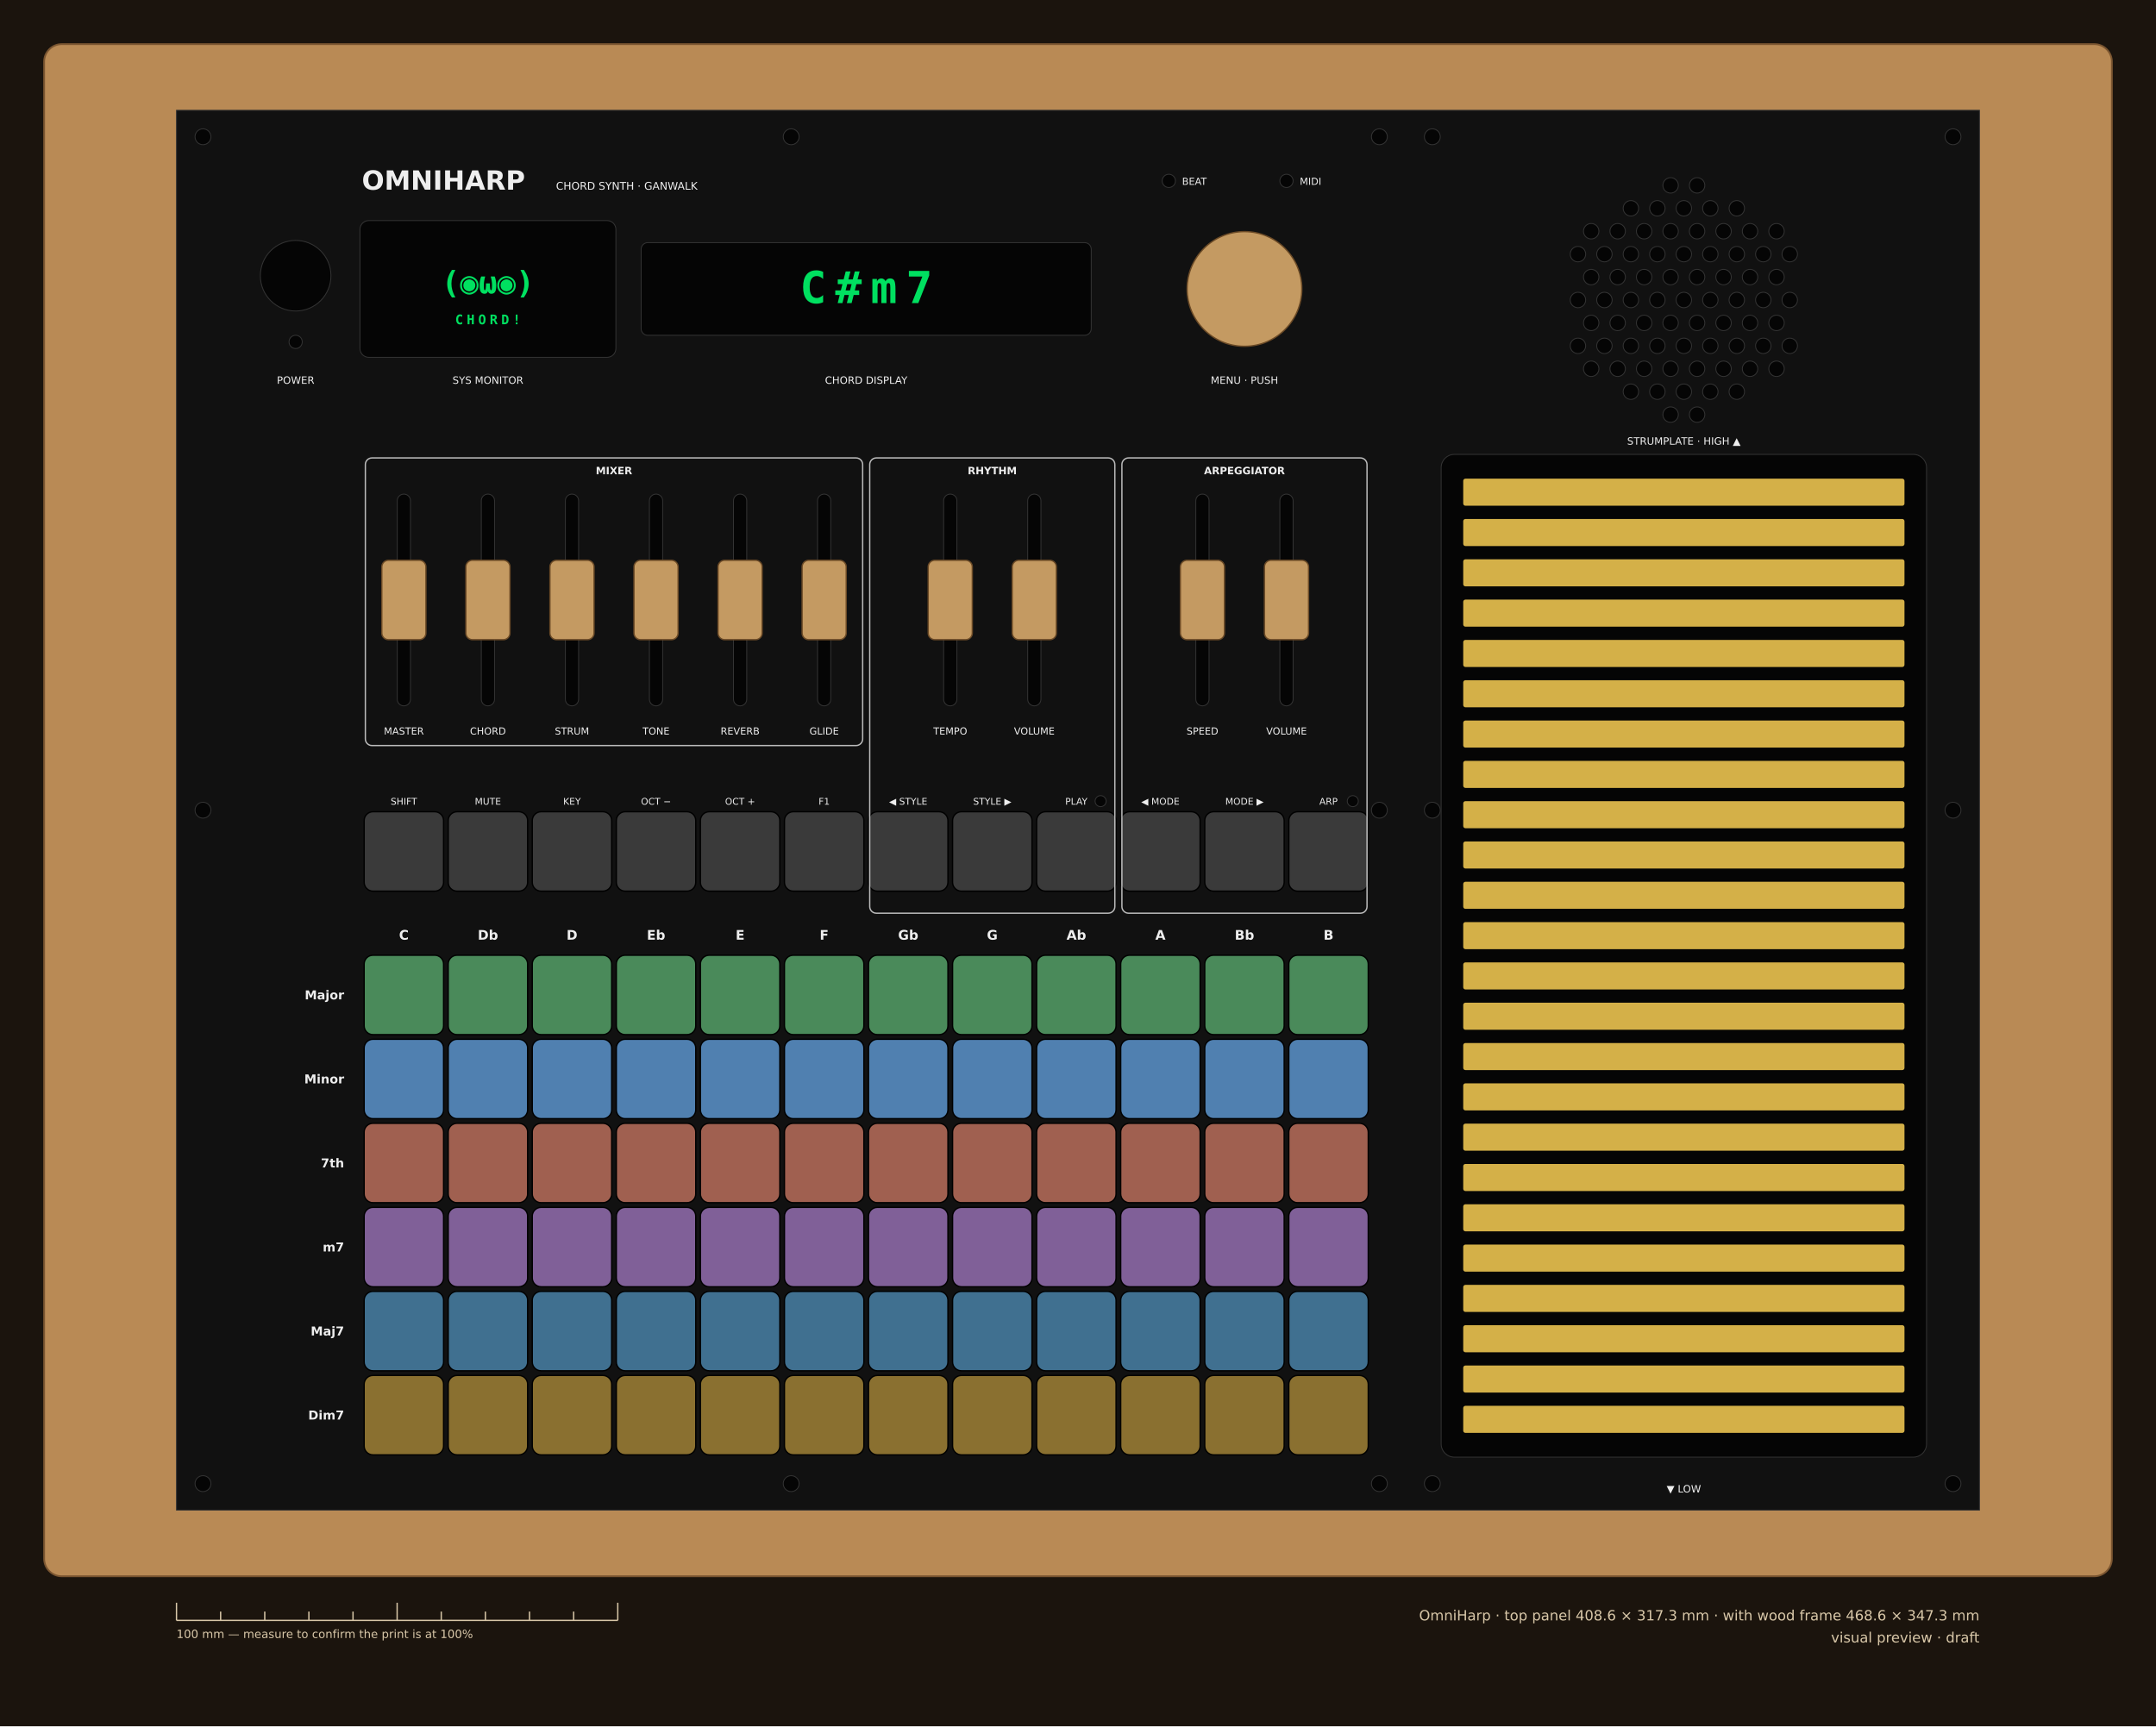
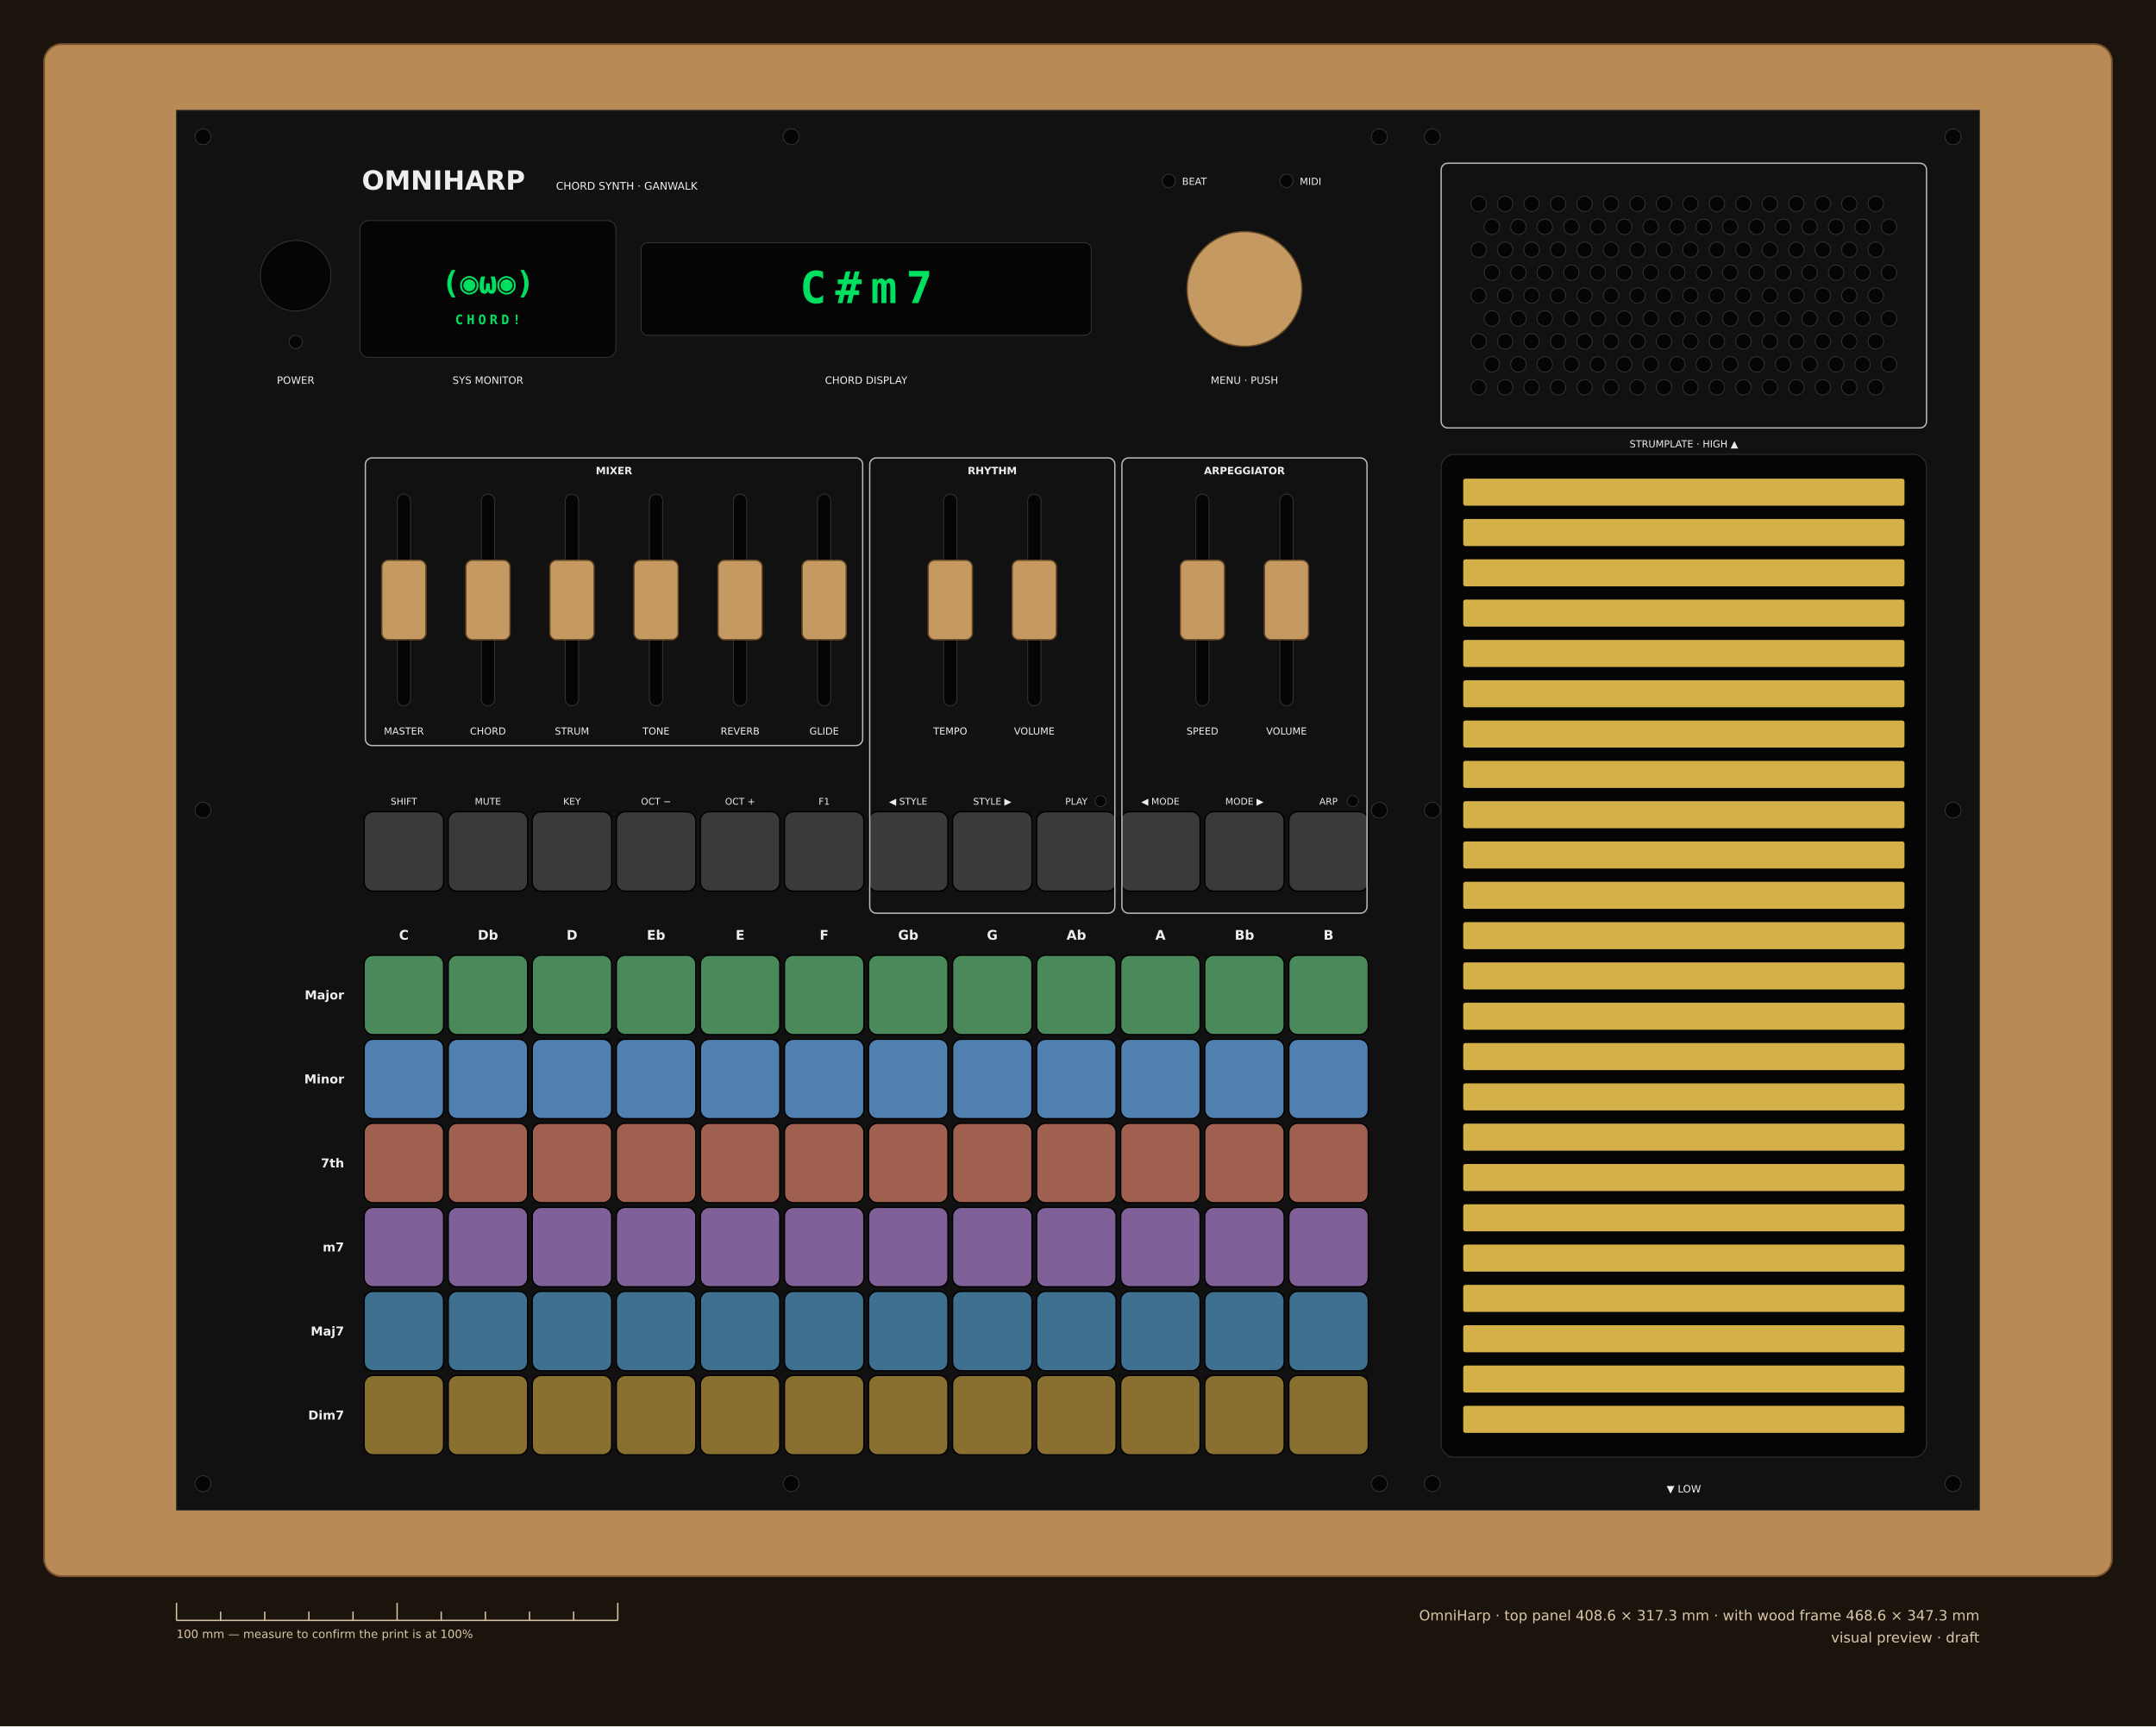
<svg xmlns="http://www.w3.org/2000/svg" width="488.6mm" height="391.3mm" viewBox="0 0 488.6 391.3">
  <style>
  text { font-family: 'DejaVu Sans', Arial, sans-serif; }
  .silk { text-anchor: middle; }
  .robot, .seg { text-anchor: middle; font-family: 'DejaVu Sans Mono', 'Courier New', monospace; font-weight: bold; }
  .robot { font-size: 7px; } .robot.small { font-size: 3px; letter-spacing: .8px; } .seg { font-size: 10px; letter-spacing: 2px; }
  .title { font-size: 3.2px; } .scale { font-size: 2.6px; }
  .scale-line { stroke-width: .3; }
  
    .sheet { fill: #1b140d; }
    .wood { fill: #b98a55; stroke: #7a5530; stroke-width: .4; }
    .panel { fill: #111; }
    .cut { fill: #050505; stroke: #333; stroke-width: .2; }
    .silk { fill: #eee; }
    .g-key, .g-fnkey { stroke: #000; stroke-width: .3; }
    .g-fnkey { fill: #3a3a3a; }
    .g-knob { fill: #c49a62; stroke: #6b4a26; stroke-width: .3; }
    .g-strip { fill: #d4b048; }
    .g-part, .g-seam { fill: none; stroke: none; }
    .silkline { fill: none; stroke: #bbb; stroke-width: .3; }
    .robot, .seg { fill: #00e060; }
    .title, .scale { fill: #d8c7a8; stroke: none; }
    .scale-line { stroke: #d8c7a8; }
</style>
  <rect class="sheet" x="0" y="0" width="488.6" height="391.3" />
  <rect class="wood" x="10" y="10" width="468.6" height="347.3" rx="4" />
  <g transform="translate(40 25)">
    <rect class="panel" x="0" y="0" width="408.6" height="317.3" />
    <g class="cut">
      <circle cx="6" cy="6" r="1.8" />
      <circle cx="6" cy="311.3" r="1.8" />
      <circle cx="272.6" cy="6" r="1.8" />
      <circle cx="272.6" cy="311.3" r="1.8" />
      <circle cx="139.3" cy="6" r="1.8" />
      <circle cx="139.3" cy="311.3" r="1.8" />
      <circle cx="6" cy="158.65" r="1.8" />
      <circle cx="272.6" cy="158.65" r="1.8" />
      <circle cx="284.6" cy="6" r="1.8" />
      <circle cx="284.6" cy="311.3" r="1.8" />
      <circle cx="402.6" cy="6" r="1.8" />
      <circle cx="402.6" cy="311.3" r="1.8" />
      <circle cx="284.6" cy="158.65" r="1.8" />
      <circle cx="402.6" cy="158.65" r="1.8" />
      <circle cx="224.88" cy="16" r="1.5" />
      <circle cx="251.55" cy="16" r="1.5" />
      <circle cx="27" cy="37.5" r="8" />
      <circle cx="27" cy="52.5" r="1.5" />
      <rect x="41.575" y="25" width="58" height="31" rx="2" />
      <rect x="105.3" y="30" width="102" height="21" rx="1.5" />
      <circle cx="242.025" cy="40.5" r="3.5" />
      <path d="M50.025,88.5 A1.5,1.5 0 0 1 53.025,88.5 L53.025,133.5 A1.5,1.5 0 0 1 50.025,133.5 Z" />
      <path d="M69.075,88.5 A1.5,1.5 0 0 1 72.075,88.5 L72.075,133.5 A1.5,1.5 0 0 1 69.075,133.5 Z" />
      <path d="M88.125,88.5 A1.5,1.5 0 0 1 91.125,88.5 L91.125,133.5 A1.5,1.5 0 0 1 88.125,133.5 Z" />
      <path d="M107.175,88.5 A1.5,1.5 0 0 1 110.175,88.5 L110.175,133.5 A1.5,1.5 0 0 1 107.175,133.5 Z" />
      <path d="M126.225,88.5 A1.5,1.5 0 0 1 129.225,88.5 L129.225,133.5 A1.5,1.5 0 0 1 126.225,133.5 Z" />
      <path d="M145.275,88.5 A1.5,1.5 0 0 1 148.275,88.5 L148.275,133.5 A1.5,1.5 0 0 1 145.275,133.5 Z" />
      <rect x="44.525" y="161" width="14" height="14" rx="0" />
      <rect x="63.575" y="161" width="14" height="14" rx="0" />
      <rect x="82.625" y="161" width="14" height="14" rx="0" />
      <rect x="101.675" y="161" width="14" height="14" rx="0" />
      <rect x="120.725" y="161" width="14" height="14" rx="0" />
      <rect x="139.775" y="161" width="14" height="14" rx="0" />
      <path d="M173.85,88.5 A1.5,1.5 0 0 1 176.85,88.5 L176.85,133.5 A1.5,1.5 0 0 1 173.85,133.5 Z" />
      <path d="M192.9,88.5 A1.5,1.5 0 0 1 195.9,88.5 L195.9,133.5 A1.5,1.5 0 0 1 192.9,133.5 Z" />
      <rect x="158.825" y="161" width="14" height="14" rx="0" />
      <rect x="177.875" y="161" width="14" height="14" rx="0" />
      <rect x="196.925" y="161" width="14" height="14" rx="0" />
      <path d="M231,88.5 A1.5,1.5 0 0 1 234,88.5 L234,133.5 A1.5,1.5 0 0 1 231,133.5 Z" />
      <path d="M250.05,88.5 A1.5,1.5 0 0 1 253.05,88.5 L253.05,133.5 A1.5,1.5 0 0 1 250.05,133.5 Z" />
      <rect x="215.975" y="161" width="14" height="14" rx="0" />
      <rect x="235.025" y="161" width="14" height="14" rx="0" />
      <rect x="254.075" y="161" width="14" height="14" rx="0" />
      <circle cx="209.425" cy="156.6" r="1.25" />
      <circle cx="266.575" cy="156.6" r="1.25" />
      <rect x="44.525" y="193.525" width="14" height="14" rx="0" />
      <rect x="63.575" y="193.525" width="14" height="14" rx="0" />
      <rect x="82.625" y="193.525" width="14" height="14" rx="0" />
      <rect x="101.675" y="193.525" width="14" height="14" rx="0" />
      <rect x="120.725" y="193.525" width="14" height="14" rx="0" />
      <rect x="139.775" y="193.525" width="14" height="14" rx="0" />
      <rect x="158.825" y="193.525" width="14" height="14" rx="0" />
      <rect x="177.875" y="193.525" width="14" height="14" rx="0" />
      <rect x="196.925" y="193.525" width="14" height="14" rx="0" />
      <rect x="215.975" y="193.525" width="14" height="14" rx="0" />
      <rect x="235.025" y="193.525" width="14" height="14" rx="0" />
      <rect x="254.075" y="193.525" width="14" height="14" rx="0" />
      <rect x="44.525" y="212.575" width="14" height="14" rx="0" />
      <rect x="63.575" y="212.575" width="14" height="14" rx="0" />
      <rect x="82.625" y="212.575" width="14" height="14" rx="0" />
      <rect x="101.675" y="212.575" width="14" height="14" rx="0" />
      <rect x="120.725" y="212.575" width="14" height="14" rx="0" />
      <rect x="139.775" y="212.575" width="14" height="14" rx="0" />
      <rect x="158.825" y="212.575" width="14" height="14" rx="0" />
      <rect x="177.875" y="212.575" width="14" height="14" rx="0" />
      <rect x="196.925" y="212.575" width="14" height="14" rx="0" />
      <rect x="215.975" y="212.575" width="14" height="14" rx="0" />
      <rect x="235.025" y="212.575" width="14" height="14" rx="0" />
      <rect x="254.075" y="212.575" width="14" height="14" rx="0" />
      <rect x="44.525" y="231.625" width="14" height="14" rx="0" />
      <rect x="63.575" y="231.625" width="14" height="14" rx="0" />
      <rect x="82.625" y="231.625" width="14" height="14" rx="0" />
      <rect x="101.675" y="231.625" width="14" height="14" rx="0" />
      <rect x="120.725" y="231.625" width="14" height="14" rx="0" />
      <rect x="139.775" y="231.625" width="14" height="14" rx="0" />
      <rect x="158.825" y="231.625" width="14" height="14" rx="0" />
      <rect x="177.875" y="231.625" width="14" height="14" rx="0" />
      <rect x="196.925" y="231.625" width="14" height="14" rx="0" />
      <rect x="215.975" y="231.625" width="14" height="14" rx="0" />
      <rect x="235.025" y="231.625" width="14" height="14" rx="0" />
      <rect x="254.075" y="231.625" width="14" height="14" rx="0" />
      <rect x="44.525" y="250.675" width="14" height="14" rx="0" />
      <rect x="63.575" y="250.675" width="14" height="14" rx="0" />
      <rect x="82.625" y="250.675" width="14" height="14" rx="0" />
      <rect x="101.675" y="250.675" width="14" height="14" rx="0" />
      <rect x="120.725" y="250.675" width="14" height="14" rx="0" />
      <rect x="139.775" y="250.675" width="14" height="14" rx="0" />
      <rect x="158.825" y="250.675" width="14" height="14" rx="0" />
      <rect x="177.875" y="250.675" width="14" height="14" rx="0" />
      <rect x="196.925" y="250.675" width="14" height="14" rx="0" />
      <rect x="215.975" y="250.675" width="14" height="14" rx="0" />
      <rect x="235.025" y="250.675" width="14" height="14" rx="0" />
      <rect x="254.075" y="250.675" width="14" height="14" rx="0" />
      <rect x="44.525" y="269.725" width="14" height="14" rx="0" />
      <rect x="63.575" y="269.725" width="14" height="14" rx="0" />
      <rect x="82.625" y="269.725" width="14" height="14" rx="0" />
      <rect x="101.675" y="269.725" width="14" height="14" rx="0" />
      <rect x="120.725" y="269.725" width="14" height="14" rx="0" />
      <rect x="139.775" y="269.725" width="14" height="14" rx="0" />
      <rect x="158.825" y="269.725" width="14" height="14" rx="0" />
      <rect x="177.875" y="269.725" width="14" height="14" rx="0" />
      <rect x="196.925" y="269.725" width="14" height="14" rx="0" />
      <rect x="215.975" y="269.725" width="14" height="14" rx="0" />
      <rect x="235.025" y="269.725" width="14" height="14" rx="0" />
      <rect x="254.075" y="269.725" width="14" height="14" rx="0" />
      <rect x="44.525" y="288.775" width="14" height="14" rx="0" />
      <rect x="63.575" y="288.775" width="14" height="14" rx="0" />
      <rect x="82.625" y="288.775" width="14" height="14" rx="0" />
      <rect x="101.675" y="288.775" width="14" height="14" rx="0" />
      <rect x="120.725" y="288.775" width="14" height="14" rx="0" />
      <rect x="139.775" y="288.775" width="14" height="14" rx="0" />
      <rect x="158.825" y="288.775" width="14" height="14" rx="0" />
      <rect x="177.875" y="288.775" width="14" height="14" rx="0" />
      <rect x="196.925" y="288.775" width="14" height="14" rx="0" />
      <rect x="215.975" y="288.775" width="14" height="14" rx="0" />
      <rect x="235.025" y="288.775" width="14" height="14" rx="0" />
      <rect x="254.075" y="288.775" width="14" height="14" rx="0" />
-       <circle cx="338.6" cy="17.019" r="1.75" />
-       <circle cx="344.6" cy="17.019" r="1.75" />
-       <circle cx="329.6" cy="22.215" r="1.75" />
-       <circle cx="335.6" cy="22.215" r="1.75" />
-       <circle cx="341.6" cy="22.215" r="1.75" />
-       <circle cx="347.6" cy="22.215" r="1.75" />
-       <circle cx="353.6" cy="22.215" r="1.75" />
-       <circle cx="320.6" cy="27.412" r="1.75" />
-       <circle cx="326.6" cy="27.412" r="1.75" />
-       <circle cx="332.6" cy="27.412" r="1.75" />
-       <circle cx="338.6" cy="27.412" r="1.75" />
-       <circle cx="344.6" cy="27.412" r="1.75" />
-       <circle cx="350.6" cy="27.412" r="1.75" />
-       <circle cx="356.6" cy="27.412" r="1.75" />
-       <circle cx="362.6" cy="27.412" r="1.75" />
-       <circle cx="317.6" cy="32.608" r="1.75" />
-       <circle cx="323.6" cy="32.608" r="1.75" />
-       <circle cx="329.6" cy="32.608" r="1.75" />
-       <circle cx="335.6" cy="32.608" r="1.75" />
-       <circle cx="341.6" cy="32.608" r="1.75" />
-       <circle cx="347.6" cy="32.608" r="1.75" />
-       <circle cx="353.6" cy="32.608" r="1.75" />
-       <circle cx="359.6" cy="32.608" r="1.75" />
-       <circle cx="365.6" cy="32.608" r="1.75" />
-       <circle cx="320.6" cy="37.804" r="1.75" />
-       <circle cx="326.6" cy="37.804" r="1.75" />
-       <circle cx="332.6" cy="37.804" r="1.75" />
-       <circle cx="338.6" cy="37.804" r="1.75" />
-       <circle cx="344.6" cy="37.804" r="1.75" />
-       <circle cx="350.6" cy="37.804" r="1.75" />
-       <circle cx="356.6" cy="37.804" r="1.75" />
-       <circle cx="362.6" cy="37.804" r="1.75" />
-       <circle cx="317.6" cy="43" r="1.75" />
-       <circle cx="323.6" cy="43" r="1.75" />
-       <circle cx="329.6" cy="43" r="1.75" />
-       <circle cx="335.6" cy="43" r="1.75" />
-       <circle cx="341.6" cy="43" r="1.75" />
-       <circle cx="347.6" cy="43" r="1.75" />
-       <circle cx="353.6" cy="43" r="1.75" />
-       <circle cx="359.6" cy="43" r="1.75" />
-       <circle cx="365.6" cy="43" r="1.75" />
-       <circle cx="320.6" cy="48.196" r="1.75" />
-       <circle cx="326.6" cy="48.196" r="1.75" />
-       <circle cx="332.6" cy="48.196" r="1.75" />
-       <circle cx="338.6" cy="48.196" r="1.75" />
-       <circle cx="344.6" cy="48.196" r="1.75" />
-       <circle cx="350.6" cy="48.196" r="1.75" />
-       <circle cx="356.6" cy="48.196" r="1.75" />
-       <circle cx="362.6" cy="48.196" r="1.75" />
-       <circle cx="317.6" cy="53.392" r="1.75" />
-       <circle cx="323.6" cy="53.392" r="1.75" />
-       <circle cx="329.6" cy="53.392" r="1.75" />
-       <circle cx="335.6" cy="53.392" r="1.75" />
-       <circle cx="341.6" cy="53.392" r="1.75" />
-       <circle cx="347.6" cy="53.392" r="1.75" />
-       <circle cx="353.6" cy="53.392" r="1.75" />
-       <circle cx="359.6" cy="53.392" r="1.75" />
-       <circle cx="365.6" cy="53.392" r="1.75" />
-       <circle cx="320.6" cy="58.588" r="1.75" />
-       <circle cx="326.6" cy="58.588" r="1.75" />
-       <circle cx="332.6" cy="58.588" r="1.75" />
-       <circle cx="338.6" cy="58.588" r="1.75" />
-       <circle cx="344.6" cy="58.588" r="1.75" />
-       <circle cx="350.6" cy="58.588" r="1.75" />
-       <circle cx="356.6" cy="58.588" r="1.75" />
-       <circle cx="362.6" cy="58.588" r="1.75" />
-       <circle cx="329.6" cy="63.785" r="1.75" />
-       <circle cx="335.6" cy="63.785" r="1.75" />
-       <circle cx="341.6" cy="63.785" r="1.75" />
-       <circle cx="347.6" cy="63.785" r="1.75" />
-       <circle cx="353.6" cy="63.785" r="1.75" />
-       <circle cx="338.6" cy="68.981" r="1.75" />
-       <circle cx="344.6" cy="68.981" r="1.75" />
+       <circle cx="295.1" cy="21.215" r="1.75" />
+       <circle cx="301.1" cy="21.215" r="1.75" />
+       <circle cx="307.1" cy="21.215" r="1.75" />
+       <circle cx="313.1" cy="21.215" r="1.75" />
+       <circle cx="319.1" cy="21.215" r="1.75" />
+       <circle cx="325.1" cy="21.215" r="1.75" />
+       <circle cx="331.1" cy="21.215" r="1.75" />
+       <circle cx="337.1" cy="21.215" r="1.75" />
+       <circle cx="343.1" cy="21.215" r="1.75" />
+       <circle cx="349.1" cy="21.215" r="1.75" />
+       <circle cx="355.1" cy="21.215" r="1.75" />
+       <circle cx="361.1" cy="21.215" r="1.75" />
+       <circle cx="367.1" cy="21.215" r="1.75" />
+       <circle cx="373.1" cy="21.215" r="1.75" />
+       <circle cx="379.1" cy="21.215" r="1.75" />
+       <circle cx="385.1" cy="21.215" r="1.75" />
+       <circle cx="298.1" cy="26.412" r="1.75" />
+       <circle cx="304.1" cy="26.412" r="1.75" />
+       <circle cx="310.1" cy="26.412" r="1.75" />
+       <circle cx="316.1" cy="26.412" r="1.75" />
+       <circle cx="322.1" cy="26.412" r="1.75" />
+       <circle cx="328.1" cy="26.412" r="1.75" />
+       <circle cx="334.1" cy="26.412" r="1.75" />
+       <circle cx="340.1" cy="26.412" r="1.75" />
+       <circle cx="346.1" cy="26.412" r="1.75" />
+       <circle cx="352.1" cy="26.412" r="1.75" />
+       <circle cx="358.1" cy="26.412" r="1.75" />
+       <circle cx="364.1" cy="26.412" r="1.75" />
+       <circle cx="370.1" cy="26.412" r="1.75" />
+       <circle cx="376.1" cy="26.412" r="1.75" />
+       <circle cx="382.1" cy="26.412" r="1.75" />
+       <circle cx="388.1" cy="26.412" r="1.75" />
+       <circle cx="295.1" cy="31.608" r="1.75" />
+       <circle cx="301.1" cy="31.608" r="1.75" />
+       <circle cx="307.1" cy="31.608" r="1.75" />
+       <circle cx="313.1" cy="31.608" r="1.75" />
+       <circle cx="319.1" cy="31.608" r="1.75" />
+       <circle cx="325.1" cy="31.608" r="1.75" />
+       <circle cx="331.1" cy="31.608" r="1.75" />
+       <circle cx="337.1" cy="31.608" r="1.75" />
+       <circle cx="343.1" cy="31.608" r="1.75" />
+       <circle cx="349.1" cy="31.608" r="1.75" />
+       <circle cx="355.1" cy="31.608" r="1.75" />
+       <circle cx="361.1" cy="31.608" r="1.75" />
+       <circle cx="367.1" cy="31.608" r="1.75" />
+       <circle cx="373.1" cy="31.608" r="1.75" />
+       <circle cx="379.1" cy="31.608" r="1.75" />
+       <circle cx="385.1" cy="31.608" r="1.75" />
+       <circle cx="298.1" cy="36.804" r="1.75" />
+       <circle cx="304.1" cy="36.804" r="1.75" />
+       <circle cx="310.1" cy="36.804" r="1.75" />
+       <circle cx="316.1" cy="36.804" r="1.75" />
+       <circle cx="322.1" cy="36.804" r="1.75" />
+       <circle cx="328.1" cy="36.804" r="1.75" />
+       <circle cx="334.1" cy="36.804" r="1.75" />
+       <circle cx="340.1" cy="36.804" r="1.75" />
+       <circle cx="346.1" cy="36.804" r="1.75" />
+       <circle cx="352.1" cy="36.804" r="1.75" />
+       <circle cx="358.1" cy="36.804" r="1.75" />
+       <circle cx="364.1" cy="36.804" r="1.75" />
+       <circle cx="370.1" cy="36.804" r="1.75" />
+       <circle cx="376.1" cy="36.804" r="1.75" />
+       <circle cx="382.1" cy="36.804" r="1.75" />
+       <circle cx="388.1" cy="36.804" r="1.75" />
+       <circle cx="295.1" cy="42" r="1.75" />
+       <circle cx="301.1" cy="42" r="1.75" />
+       <circle cx="307.1" cy="42" r="1.75" />
+       <circle cx="313.1" cy="42" r="1.75" />
+       <circle cx="319.1" cy="42" r="1.75" />
+       <circle cx="325.1" cy="42" r="1.75" />
+       <circle cx="331.1" cy="42" r="1.75" />
+       <circle cx="337.1" cy="42" r="1.75" />
+       <circle cx="343.1" cy="42" r="1.75" />
+       <circle cx="349.1" cy="42" r="1.75" />
+       <circle cx="355.1" cy="42" r="1.75" />
+       <circle cx="361.1" cy="42" r="1.75" />
+       <circle cx="367.1" cy="42" r="1.75" />
+       <circle cx="373.1" cy="42" r="1.75" />
+       <circle cx="379.1" cy="42" r="1.75" />
+       <circle cx="385.1" cy="42" r="1.75" />
+       <circle cx="298.1" cy="47.196" r="1.75" />
+       <circle cx="304.1" cy="47.196" r="1.75" />
+       <circle cx="310.1" cy="47.196" r="1.75" />
+       <circle cx="316.1" cy="47.196" r="1.75" />
+       <circle cx="322.1" cy="47.196" r="1.75" />
+       <circle cx="328.1" cy="47.196" r="1.75" />
+       <circle cx="334.1" cy="47.196" r="1.75" />
+       <circle cx="340.1" cy="47.196" r="1.75" />
+       <circle cx="346.1" cy="47.196" r="1.75" />
+       <circle cx="352.1" cy="47.196" r="1.75" />
+       <circle cx="358.1" cy="47.196" r="1.75" />
+       <circle cx="364.1" cy="47.196" r="1.75" />
+       <circle cx="370.1" cy="47.196" r="1.75" />
+       <circle cx="376.1" cy="47.196" r="1.75" />
+       <circle cx="382.1" cy="47.196" r="1.75" />
+       <circle cx="388.1" cy="47.196" r="1.75" />
+       <circle cx="295.1" cy="52.392" r="1.75" />
+       <circle cx="301.1" cy="52.392" r="1.75" />
+       <circle cx="307.1" cy="52.392" r="1.75" />
+       <circle cx="313.1" cy="52.392" r="1.75" />
+       <circle cx="319.1" cy="52.392" r="1.75" />
+       <circle cx="325.1" cy="52.392" r="1.75" />
+       <circle cx="331.1" cy="52.392" r="1.75" />
+       <circle cx="337.1" cy="52.392" r="1.75" />
+       <circle cx="343.1" cy="52.392" r="1.75" />
+       <circle cx="349.1" cy="52.392" r="1.75" />
+       <circle cx="355.1" cy="52.392" r="1.75" />
+       <circle cx="361.1" cy="52.392" r="1.75" />
+       <circle cx="367.1" cy="52.392" r="1.75" />
+       <circle cx="373.1" cy="52.392" r="1.75" />
+       <circle cx="379.1" cy="52.392" r="1.75" />
+       <circle cx="385.1" cy="52.392" r="1.75" />
+       <circle cx="298.1" cy="57.588" r="1.75" />
+       <circle cx="304.1" cy="57.588" r="1.75" />
+       <circle cx="310.1" cy="57.588" r="1.75" />
+       <circle cx="316.1" cy="57.588" r="1.75" />
+       <circle cx="322.1" cy="57.588" r="1.75" />
+       <circle cx="328.1" cy="57.588" r="1.75" />
+       <circle cx="334.1" cy="57.588" r="1.75" />
+       <circle cx="340.1" cy="57.588" r="1.75" />
+       <circle cx="346.1" cy="57.588" r="1.75" />
+       <circle cx="352.1" cy="57.588" r="1.75" />
+       <circle cx="358.1" cy="57.588" r="1.75" />
+       <circle cx="364.1" cy="57.588" r="1.75" />
+       <circle cx="370.1" cy="57.588" r="1.75" />
+       <circle cx="376.1" cy="57.588" r="1.75" />
+       <circle cx="382.1" cy="57.588" r="1.75" />
+       <circle cx="388.1" cy="57.588" r="1.75" />
+       <circle cx="295.1" cy="62.785" r="1.75" />
+       <circle cx="301.1" cy="62.785" r="1.75" />
+       <circle cx="307.1" cy="62.785" r="1.75" />
+       <circle cx="313.1" cy="62.785" r="1.75" />
+       <circle cx="319.1" cy="62.785" r="1.75" />
+       <circle cx="325.1" cy="62.785" r="1.75" />
+       <circle cx="331.1" cy="62.785" r="1.75" />
+       <circle cx="337.1" cy="62.785" r="1.75" />
+       <circle cx="343.1" cy="62.785" r="1.75" />
+       <circle cx="349.1" cy="62.785" r="1.75" />
+       <circle cx="355.1" cy="62.785" r="1.75" />
+       <circle cx="361.1" cy="62.785" r="1.75" />
+       <circle cx="367.1" cy="62.785" r="1.75" />
+       <circle cx="373.1" cy="62.785" r="1.75" />
+       <circle cx="379.1" cy="62.785" r="1.75" />
+       <circle cx="385.1" cy="62.785" r="1.75" />
      <rect x="286.6" y="78" width="110" height="227.3" rx="3" />
    </g>
    <g class="guides">
      <line class="g-seam" x1="278.6" y1="0" x2="278.6" y2="317.3" />
      <rect class="g-part" x="39.575" y="21" width="62" height="39" rx="0.5" />
      <text class="robot" x="70.575" y="41.5">(◉ω◉)</text>
      <text class="robot small" x="70.575" y="48.5">CHORD!</text>
      <text class="seg" x="156.3" y="43.7">C#m7</text>
      <circle class="g-knob" cx="242.025" cy="40.5" r="13" />
      <rect class="g-knob" x="46.525" y="102" width="10" height="18" rx="1.5" />
      <rect class="g-knob" x="65.575" y="102" width="10" height="18" rx="1.5" />
      <rect class="g-knob" x="84.625" y="102" width="10" height="18" rx="1.5" />
      <rect class="g-knob" x="103.675" y="102" width="10" height="18" rx="1.5" />
      <rect class="g-knob" x="122.725" y="102" width="10" height="18" rx="1.5" />
      <rect class="g-knob" x="141.775" y="102" width="10" height="18" rx="1.5" />
      <rect class="g-fnkey" x="42.525" y="159" width="18" height="18" rx="2" />
      <rect class="g-fnkey" x="61.575" y="159" width="18" height="18" rx="2" />
      <rect class="g-fnkey" x="80.625" y="159" width="18" height="18" rx="2" />
      <rect class="g-fnkey" x="99.675" y="159" width="18" height="18" rx="2" />
      <rect class="g-fnkey" x="118.725" y="159" width="18" height="18" rx="2" />
      <rect class="g-fnkey" x="137.775" y="159" width="18" height="18" rx="2" />
      <rect class="g-knob" x="170.35" y="102" width="10" height="18" rx="1.5" />
      <rect class="g-knob" x="189.4" y="102" width="10" height="18" rx="1.5" />
      <rect class="g-fnkey" x="156.825" y="159" width="18" height="18" rx="2" />
      <rect class="g-fnkey" x="175.875" y="159" width="18" height="18" rx="2" />
      <rect class="g-fnkey" x="194.925" y="159" width="18" height="18" rx="2" />
      <rect class="g-knob" x="227.5" y="102" width="10" height="18" rx="1.5" />
      <rect class="g-knob" x="246.55" y="102" width="10" height="18" rx="1.5" />
      <rect class="g-fnkey" x="213.975" y="159" width="18" height="18" rx="2" />
      <rect class="g-fnkey" x="233.025" y="159" width="18" height="18" rx="2" />
      <rect class="g-fnkey" x="252.075" y="159" width="18" height="18" rx="2" />
      <rect class="g-key" x="42.525" y="191.525" width="18" height="18" rx="2" style="fill:#4a8a5a" />
      <rect class="g-key" x="61.575" y="191.525" width="18" height="18" rx="2" style="fill:#4a8a5a" />
      <rect class="g-key" x="80.625" y="191.525" width="18" height="18" rx="2" style="fill:#4a8a5a" />
      <rect class="g-key" x="99.675" y="191.525" width="18" height="18" rx="2" style="fill:#4a8a5a" />
      <rect class="g-key" x="118.725" y="191.525" width="18" height="18" rx="2" style="fill:#4a8a5a" />
      <rect class="g-key" x="137.775" y="191.525" width="18" height="18" rx="2" style="fill:#4a8a5a" />
      <rect class="g-key" x="156.825" y="191.525" width="18" height="18" rx="2" style="fill:#4a8a5a" />
      <rect class="g-key" x="175.875" y="191.525" width="18" height="18" rx="2" style="fill:#4a8a5a" />
      <rect class="g-key" x="194.925" y="191.525" width="18" height="18" rx="2" style="fill:#4a8a5a" />
      <rect class="g-key" x="213.975" y="191.525" width="18" height="18" rx="2" style="fill:#4a8a5a" />
      <rect class="g-key" x="233.025" y="191.525" width="18" height="18" rx="2" style="fill:#4a8a5a" />
      <rect class="g-key" x="252.075" y="191.525" width="18" height="18" rx="2" style="fill:#4a8a5a" />
      <rect class="g-key" x="42.525" y="210.575" width="18" height="18" rx="2" style="fill:#5080b0" />
      <rect class="g-key" x="61.575" y="210.575" width="18" height="18" rx="2" style="fill:#5080b0" />
      <rect class="g-key" x="80.625" y="210.575" width="18" height="18" rx="2" style="fill:#5080b0" />
      <rect class="g-key" x="99.675" y="210.575" width="18" height="18" rx="2" style="fill:#5080b0" />
      <rect class="g-key" x="118.725" y="210.575" width="18" height="18" rx="2" style="fill:#5080b0" />
      <rect class="g-key" x="137.775" y="210.575" width="18" height="18" rx="2" style="fill:#5080b0" />
      <rect class="g-key" x="156.825" y="210.575" width="18" height="18" rx="2" style="fill:#5080b0" />
      <rect class="g-key" x="175.875" y="210.575" width="18" height="18" rx="2" style="fill:#5080b0" />
      <rect class="g-key" x="194.925" y="210.575" width="18" height="18" rx="2" style="fill:#5080b0" />
      <rect class="g-key" x="213.975" y="210.575" width="18" height="18" rx="2" style="fill:#5080b0" />
      <rect class="g-key" x="233.025" y="210.575" width="18" height="18" rx="2" style="fill:#5080b0" />
      <rect class="g-key" x="252.075" y="210.575" width="18" height="18" rx="2" style="fill:#5080b0" />
      <rect class="g-key" x="42.525" y="229.625" width="18" height="18" rx="2" style="fill:#a06050" />
      <rect class="g-key" x="61.575" y="229.625" width="18" height="18" rx="2" style="fill:#a06050" />
      <rect class="g-key" x="80.625" y="229.625" width="18" height="18" rx="2" style="fill:#a06050" />
      <rect class="g-key" x="99.675" y="229.625" width="18" height="18" rx="2" style="fill:#a06050" />
      <rect class="g-key" x="118.725" y="229.625" width="18" height="18" rx="2" style="fill:#a06050" />
      <rect class="g-key" x="137.775" y="229.625" width="18" height="18" rx="2" style="fill:#a06050" />
      <rect class="g-key" x="156.825" y="229.625" width="18" height="18" rx="2" style="fill:#a06050" />
      <rect class="g-key" x="175.875" y="229.625" width="18" height="18" rx="2" style="fill:#a06050" />
      <rect class="g-key" x="194.925" y="229.625" width="18" height="18" rx="2" style="fill:#a06050" />
      <rect class="g-key" x="213.975" y="229.625" width="18" height="18" rx="2" style="fill:#a06050" />
      <rect class="g-key" x="233.025" y="229.625" width="18" height="18" rx="2" style="fill:#a06050" />
      <rect class="g-key" x="252.075" y="229.625" width="18" height="18" rx="2" style="fill:#a06050" />
      <rect class="g-key" x="42.525" y="248.675" width="18" height="18" rx="2" style="fill:#806098" />
      <rect class="g-key" x="61.575" y="248.675" width="18" height="18" rx="2" style="fill:#806098" />
      <rect class="g-key" x="80.625" y="248.675" width="18" height="18" rx="2" style="fill:#806098" />
      <rect class="g-key" x="99.675" y="248.675" width="18" height="18" rx="2" style="fill:#806098" />
      <rect class="g-key" x="118.725" y="248.675" width="18" height="18" rx="2" style="fill:#806098" />
      <rect class="g-key" x="137.775" y="248.675" width="18" height="18" rx="2" style="fill:#806098" />
      <rect class="g-key" x="156.825" y="248.675" width="18" height="18" rx="2" style="fill:#806098" />
      <rect class="g-key" x="175.875" y="248.675" width="18" height="18" rx="2" style="fill:#806098" />
      <rect class="g-key" x="194.925" y="248.675" width="18" height="18" rx="2" style="fill:#806098" />
      <rect class="g-key" x="213.975" y="248.675" width="18" height="18" rx="2" style="fill:#806098" />
      <rect class="g-key" x="233.025" y="248.675" width="18" height="18" rx="2" style="fill:#806098" />
      <rect class="g-key" x="252.075" y="248.675" width="18" height="18" rx="2" style="fill:#806098" />
      <rect class="g-key" x="42.525" y="267.725" width="18" height="18" rx="2" style="fill:#407090" />
      <rect class="g-key" x="61.575" y="267.725" width="18" height="18" rx="2" style="fill:#407090" />
      <rect class="g-key" x="80.625" y="267.725" width="18" height="18" rx="2" style="fill:#407090" />
      <rect class="g-key" x="99.675" y="267.725" width="18" height="18" rx="2" style="fill:#407090" />
      <rect class="g-key" x="118.725" y="267.725" width="18" height="18" rx="2" style="fill:#407090" />
      <rect class="g-key" x="137.775" y="267.725" width="18" height="18" rx="2" style="fill:#407090" />
      <rect class="g-key" x="156.825" y="267.725" width="18" height="18" rx="2" style="fill:#407090" />
      <rect class="g-key" x="175.875" y="267.725" width="18" height="18" rx="2" style="fill:#407090" />
      <rect class="g-key" x="194.925" y="267.725" width="18" height="18" rx="2" style="fill:#407090" />
      <rect class="g-key" x="213.975" y="267.725" width="18" height="18" rx="2" style="fill:#407090" />
      <rect class="g-key" x="233.025" y="267.725" width="18" height="18" rx="2" style="fill:#407090" />
      <rect class="g-key" x="252.075" y="267.725" width="18" height="18" rx="2" style="fill:#407090" />
      <rect class="g-key" x="42.525" y="286.775" width="18" height="18" rx="2" style="fill:#8a7030" />
      <rect class="g-key" x="61.575" y="286.775" width="18" height="18" rx="2" style="fill:#8a7030" />
      <rect class="g-key" x="80.625" y="286.775" width="18" height="18" rx="2" style="fill:#8a7030" />
      <rect class="g-key" x="99.675" y="286.775" width="18" height="18" rx="2" style="fill:#8a7030" />
      <rect class="g-key" x="118.725" y="286.775" width="18" height="18" rx="2" style="fill:#8a7030" />
      <rect class="g-key" x="137.775" y="286.775" width="18" height="18" rx="2" style="fill:#8a7030" />
      <rect class="g-key" x="156.825" y="286.775" width="18" height="18" rx="2" style="fill:#8a7030" />
      <rect class="g-key" x="175.875" y="286.775" width="18" height="18" rx="2" style="fill:#8a7030" />
      <rect class="g-key" x="194.925" y="286.775" width="18" height="18" rx="2" style="fill:#8a7030" />
      <rect class="g-key" x="213.975" y="286.775" width="18" height="18" rx="2" style="fill:#8a7030" />
      <rect class="g-key" x="233.025" y="286.775" width="18" height="18" rx="2" style="fill:#8a7030" />
      <rect class="g-key" x="252.075" y="286.775" width="18" height="18" rx="2" style="fill:#8a7030" />
+       <rect class="g-part" x="306.6" y="22" width="70" height="40" rx="0.5" />
      <rect class="g-strip" x="291.6" y="83.5" width="100" height="6.138" rx="0.5" />
      <rect class="g-strip" x="291.6" y="92.638" width="100" height="6.138" rx="0.5" />
      <rect class="g-strip" x="291.6" y="101.775" width="100" height="6.138" rx="0.5" />
      <rect class="g-strip" x="291.6" y="110.913" width="100" height="6.138" rx="0.5" />
      <rect class="g-strip" x="291.6" y="120.05" width="100" height="6.138" rx="0.5" />
      <rect class="g-strip" x="291.6" y="129.188" width="100" height="6.138" rx="0.5" />
      <rect class="g-strip" x="291.6" y="138.325" width="100" height="6.138" rx="0.5" />
      <rect class="g-strip" x="291.6" y="147.463" width="100" height="6.138" rx="0.5" />
      <rect class="g-strip" x="291.6" y="156.6" width="100" height="6.138" rx="0.5" />
      <rect class="g-strip" x="291.6" y="165.738" width="100" height="6.138" rx="0.5" />
      <rect class="g-strip" x="291.6" y="174.875" width="100" height="6.138" rx="0.5" />
      <rect class="g-strip" x="291.6" y="184.013" width="100" height="6.138" rx="0.5" />
      <rect class="g-strip" x="291.6" y="193.15" width="100" height="6.138" rx="0.5" />
      <rect class="g-strip" x="291.6" y="202.288" width="100" height="6.138" rx="0.5" />
      <rect class="g-strip" x="291.6" y="211.425" width="100" height="6.138" rx="0.5" />
      <rect class="g-strip" x="291.6" y="220.563" width="100" height="6.138" rx="0.5" />
      <rect class="g-strip" x="291.6" y="229.7" width="100" height="6.138" rx="0.5" />
      <rect class="g-strip" x="291.6" y="238.838" width="100" height="6.138" rx="0.5" />
      <rect class="g-strip" x="291.6" y="247.975" width="100" height="6.138" rx="0.5" />
      <rect class="g-strip" x="291.6" y="257.113" width="100" height="6.138" rx="0.5" />
      <rect class="g-strip" x="291.6" y="266.25" width="100" height="6.138" rx="0.5" />
      <rect class="g-strip" x="291.6" y="275.387" width="100" height="6.138" rx="0.5" />
      <rect class="g-strip" x="291.6" y="284.525" width="100" height="6.138" rx="0.5" />
      <rect class="g-strip" x="291.6" y="293.663" width="100" height="6.138" rx="0.5" />
    </g>
    <rect class="cut" x="0" y="0" width="408.6" height="317.3" style="fill:none" />
    <g>
      <rect class="silkline" x="42.8" y="78.8" width="112.7" height="65.2" rx="1.5" />
      <rect class="silkline" x="157.1" y="78.8" width="55.55" height="103.2" rx="1.5" />
      <rect class="silkline" x="214.25" y="78.8" width="55.55" height="103.2" rx="1.5" />
+       <rect class="silkline" x="286.6" y="12" width="110" height="60" rx="1.5" />
    </g>
    <g>
      <text class="silk" x="42" y="18" style="font-size:6px;text-anchor:start;font-weight:bold">OMNIHARP</text>
      <text class="silk" x="86" y="18" style="font-size:2.4px;text-anchor:start;font-weight:normal">CHORD SYNTH · GANWALK</text>
      <text class="silk" x="227.88" y="16.9" style="font-size:2.2px;text-anchor:start;font-weight:normal">BEAT</text>
      <text class="silk" x="254.55" y="16.9" style="font-size:2.2px;text-anchor:start;font-weight:normal">MIDI</text>
      <text class="silk" x="27" y="62" style="font-size:2.3px;text-anchor:middle;font-weight:normal">POWER</text>
      <text class="silk" x="70.575" y="62" style="font-size:2.3px;text-anchor:middle;font-weight:normal">SYS MONITOR</text>
      <text class="silk" x="156.3" y="62" style="font-size:2.3px;text-anchor:middle;font-weight:normal">CHORD DISPLAY</text>
      <text class="silk" x="242.025" y="62" style="font-size:2.3px;text-anchor:middle;font-weight:normal">MENU · PUSH</text>
      <text class="silk" x="99.15" y="82.5" style="font-size:2.3px;text-anchor:middle;font-weight:bold">MIXER</text>
      <text class="silk" x="51.525" y="141.5" style="font-size:2.2px;text-anchor:middle;font-weight:normal">MASTER</text>
      <text class="silk" x="70.575" y="141.5" style="font-size:2.2px;text-anchor:middle;font-weight:normal">CHORD</text>
      <text class="silk" x="89.625" y="141.5" style="font-size:2.2px;text-anchor:middle;font-weight:normal">STRUM</text>
      <text class="silk" x="108.675" y="141.5" style="font-size:2.2px;text-anchor:middle;font-weight:normal">TONE</text>
      <text class="silk" x="127.725" y="141.5" style="font-size:2.2px;text-anchor:middle;font-weight:normal">REVERB</text>
      <text class="silk" x="146.775" y="141.5" style="font-size:2.2px;text-anchor:middle;font-weight:normal">GLIDE</text>
      <text class="silk" x="51.525" y="157.4" style="font-size:2.1px;text-anchor:middle;font-weight:normal">SHIFT</text>
      <text class="silk" x="70.575" y="157.4" style="font-size:2.1px;text-anchor:middle;font-weight:normal">MUTE</text>
      <text class="silk" x="89.625" y="157.4" style="font-size:2.1px;text-anchor:middle;font-weight:normal">KEY</text>
      <text class="silk" x="108.675" y="157.4" style="font-size:2.1px;text-anchor:middle;font-weight:normal">OCT −</text>
      <text class="silk" x="127.725" y="157.4" style="font-size:2.1px;text-anchor:middle;font-weight:normal">OCT +</text>
      <text class="silk" x="146.775" y="157.4" style="font-size:2.1px;text-anchor:middle;font-weight:normal">F1</text>
      <text class="silk" x="184.875" y="82.5" style="font-size:2.3px;text-anchor:middle;font-weight:bold">RHYTHM</text>
      <text class="silk" x="175.35" y="141.5" style="font-size:2.2px;text-anchor:middle;font-weight:normal">TEMPO</text>
      <text class="silk" x="194.4" y="141.5" style="font-size:2.2px;text-anchor:middle;font-weight:normal">VOLUME</text>
      <text class="silk" x="165.825" y="157.4" style="font-size:2.1px;text-anchor:middle;font-weight:normal">◀ STYLE</text>
      <text class="silk" x="184.875" y="157.4" style="font-size:2.1px;text-anchor:middle;font-weight:normal">STYLE ▶</text>
      <text class="silk" x="203.925" y="157.4" style="font-size:2.1px;text-anchor:middle;font-weight:normal">PLAY</text>
      <text class="silk" x="242.025" y="82.5" style="font-size:2.3px;text-anchor:middle;font-weight:bold">ARPEGGIATOR</text>
      <text class="silk" x="232.5" y="141.5" style="font-size:2.2px;text-anchor:middle;font-weight:normal">SPEED</text>
      <text class="silk" x="251.55" y="141.5" style="font-size:2.2px;text-anchor:middle;font-weight:normal">VOLUME</text>
      <text class="silk" x="222.975" y="157.4" style="font-size:2.1px;text-anchor:middle;font-weight:normal">◀ MODE</text>
      <text class="silk" x="242.025" y="157.4" style="font-size:2.1px;text-anchor:middle;font-weight:normal">MODE ▶</text>
      <text class="silk" x="261.075" y="157.4" style="font-size:2.1px;text-anchor:middle;font-weight:normal">ARP</text>
      <text class="silk" x="51.525" y="188" style="font-size:3px;text-anchor:middle;font-weight:bold">C</text>
      <text class="silk" x="70.575" y="188" style="font-size:3px;text-anchor:middle;font-weight:bold">Db</text>
      <text class="silk" x="89.625" y="188" style="font-size:3px;text-anchor:middle;font-weight:bold">D</text>
      <text class="silk" x="108.675" y="188" style="font-size:3px;text-anchor:middle;font-weight:bold">Eb</text>
      <text class="silk" x="127.725" y="188" style="font-size:3px;text-anchor:middle;font-weight:bold">E</text>
      <text class="silk" x="146.775" y="188" style="font-size:3px;text-anchor:middle;font-weight:bold">F</text>
      <text class="silk" x="165.825" y="188" style="font-size:3px;text-anchor:middle;font-weight:bold">Gb</text>
      <text class="silk" x="184.875" y="188" style="font-size:3px;text-anchor:middle;font-weight:bold">G</text>
      <text class="silk" x="203.925" y="188" style="font-size:3px;text-anchor:middle;font-weight:bold">Ab</text>
      <text class="silk" x="222.975" y="188" style="font-size:3px;text-anchor:middle;font-weight:bold">A</text>
      <text class="silk" x="242.025" y="188" style="font-size:3px;text-anchor:middle;font-weight:bold">Bb</text>
      <text class="silk" x="261.075" y="188" style="font-size:3px;text-anchor:middle;font-weight:bold">B</text>
      <text class="silk" x="38" y="201.525" style="font-size:2.8px;text-anchor:end;font-weight:bold">Major</text>
      <text class="silk" x="38" y="220.575" style="font-size:2.8px;text-anchor:end;font-weight:bold">Minor</text>
      <text class="silk" x="38" y="239.625" style="font-size:2.8px;text-anchor:end;font-weight:bold">7th</text>
      <text class="silk" x="38" y="258.675" style="font-size:2.8px;text-anchor:end;font-weight:bold">m7</text>
      <text class="silk" x="38" y="277.725" style="font-size:2.8px;text-anchor:end;font-weight:bold">Maj7</text>
      <text class="silk" x="38" y="296.775" style="font-size:2.8px;text-anchor:end;font-weight:bold">Dim7</text>
-       <text class="silk" x="341.6" y="75.8" style="font-size:2.3px;text-anchor:middle;font-weight:normal">STRUMPLATE · HIGH ▲</text>
+       <text class="silk" x="341.6" y="76.4" style="font-size:2.2px;text-anchor:middle;font-weight:normal">STRUMPLATE · HIGH ▲</text>
      <text class="silk" x="341.6" y="313.3" style="font-size:2.3px;text-anchor:middle;font-weight:normal">▼ LOW</text>
    </g>
  </g>
  <line class="scale-line" x1="40" y1="367.3" x2="140" y2="367.3" />
  <line class="scale-line" x1="40" y1="367.3" x2="40" y2="363.3" />
  <line class="scale-line" x1="50" y1="367.3" x2="50" y2="365.3" />
  <line class="scale-line" x1="60" y1="367.3" x2="60" y2="365.3" />
  <line class="scale-line" x1="70" y1="367.3" x2="70" y2="365.3" />
  <line class="scale-line" x1="80" y1="367.3" x2="80" y2="365.3" />
  <line class="scale-line" x1="90" y1="367.3" x2="90" y2="363.3" />
  <line class="scale-line" x1="100" y1="367.3" x2="100" y2="365.3" />
  <line class="scale-line" x1="110" y1="367.3" x2="110" y2="365.3" />
  <line class="scale-line" x1="120" y1="367.3" x2="120" y2="365.3" />
  <line class="scale-line" x1="130" y1="367.3" x2="130" y2="365.3" />
  <line class="scale-line" x1="140" y1="367.3" x2="140" y2="363.3" />
  <text class="scale" x="40" y="371.3">100 mm — measure to confirm the print is at 100%</text>
  <text class="title" x="448.6" y="367.3" text-anchor="end">OmniHarp · top panel 408.6 × 317.3 mm · with wood frame 468.6 × 347.3 mm</text>
  <text class="title" x="448.6" y="372.3" text-anchor="end">visual preview · draft</text>
</svg>
